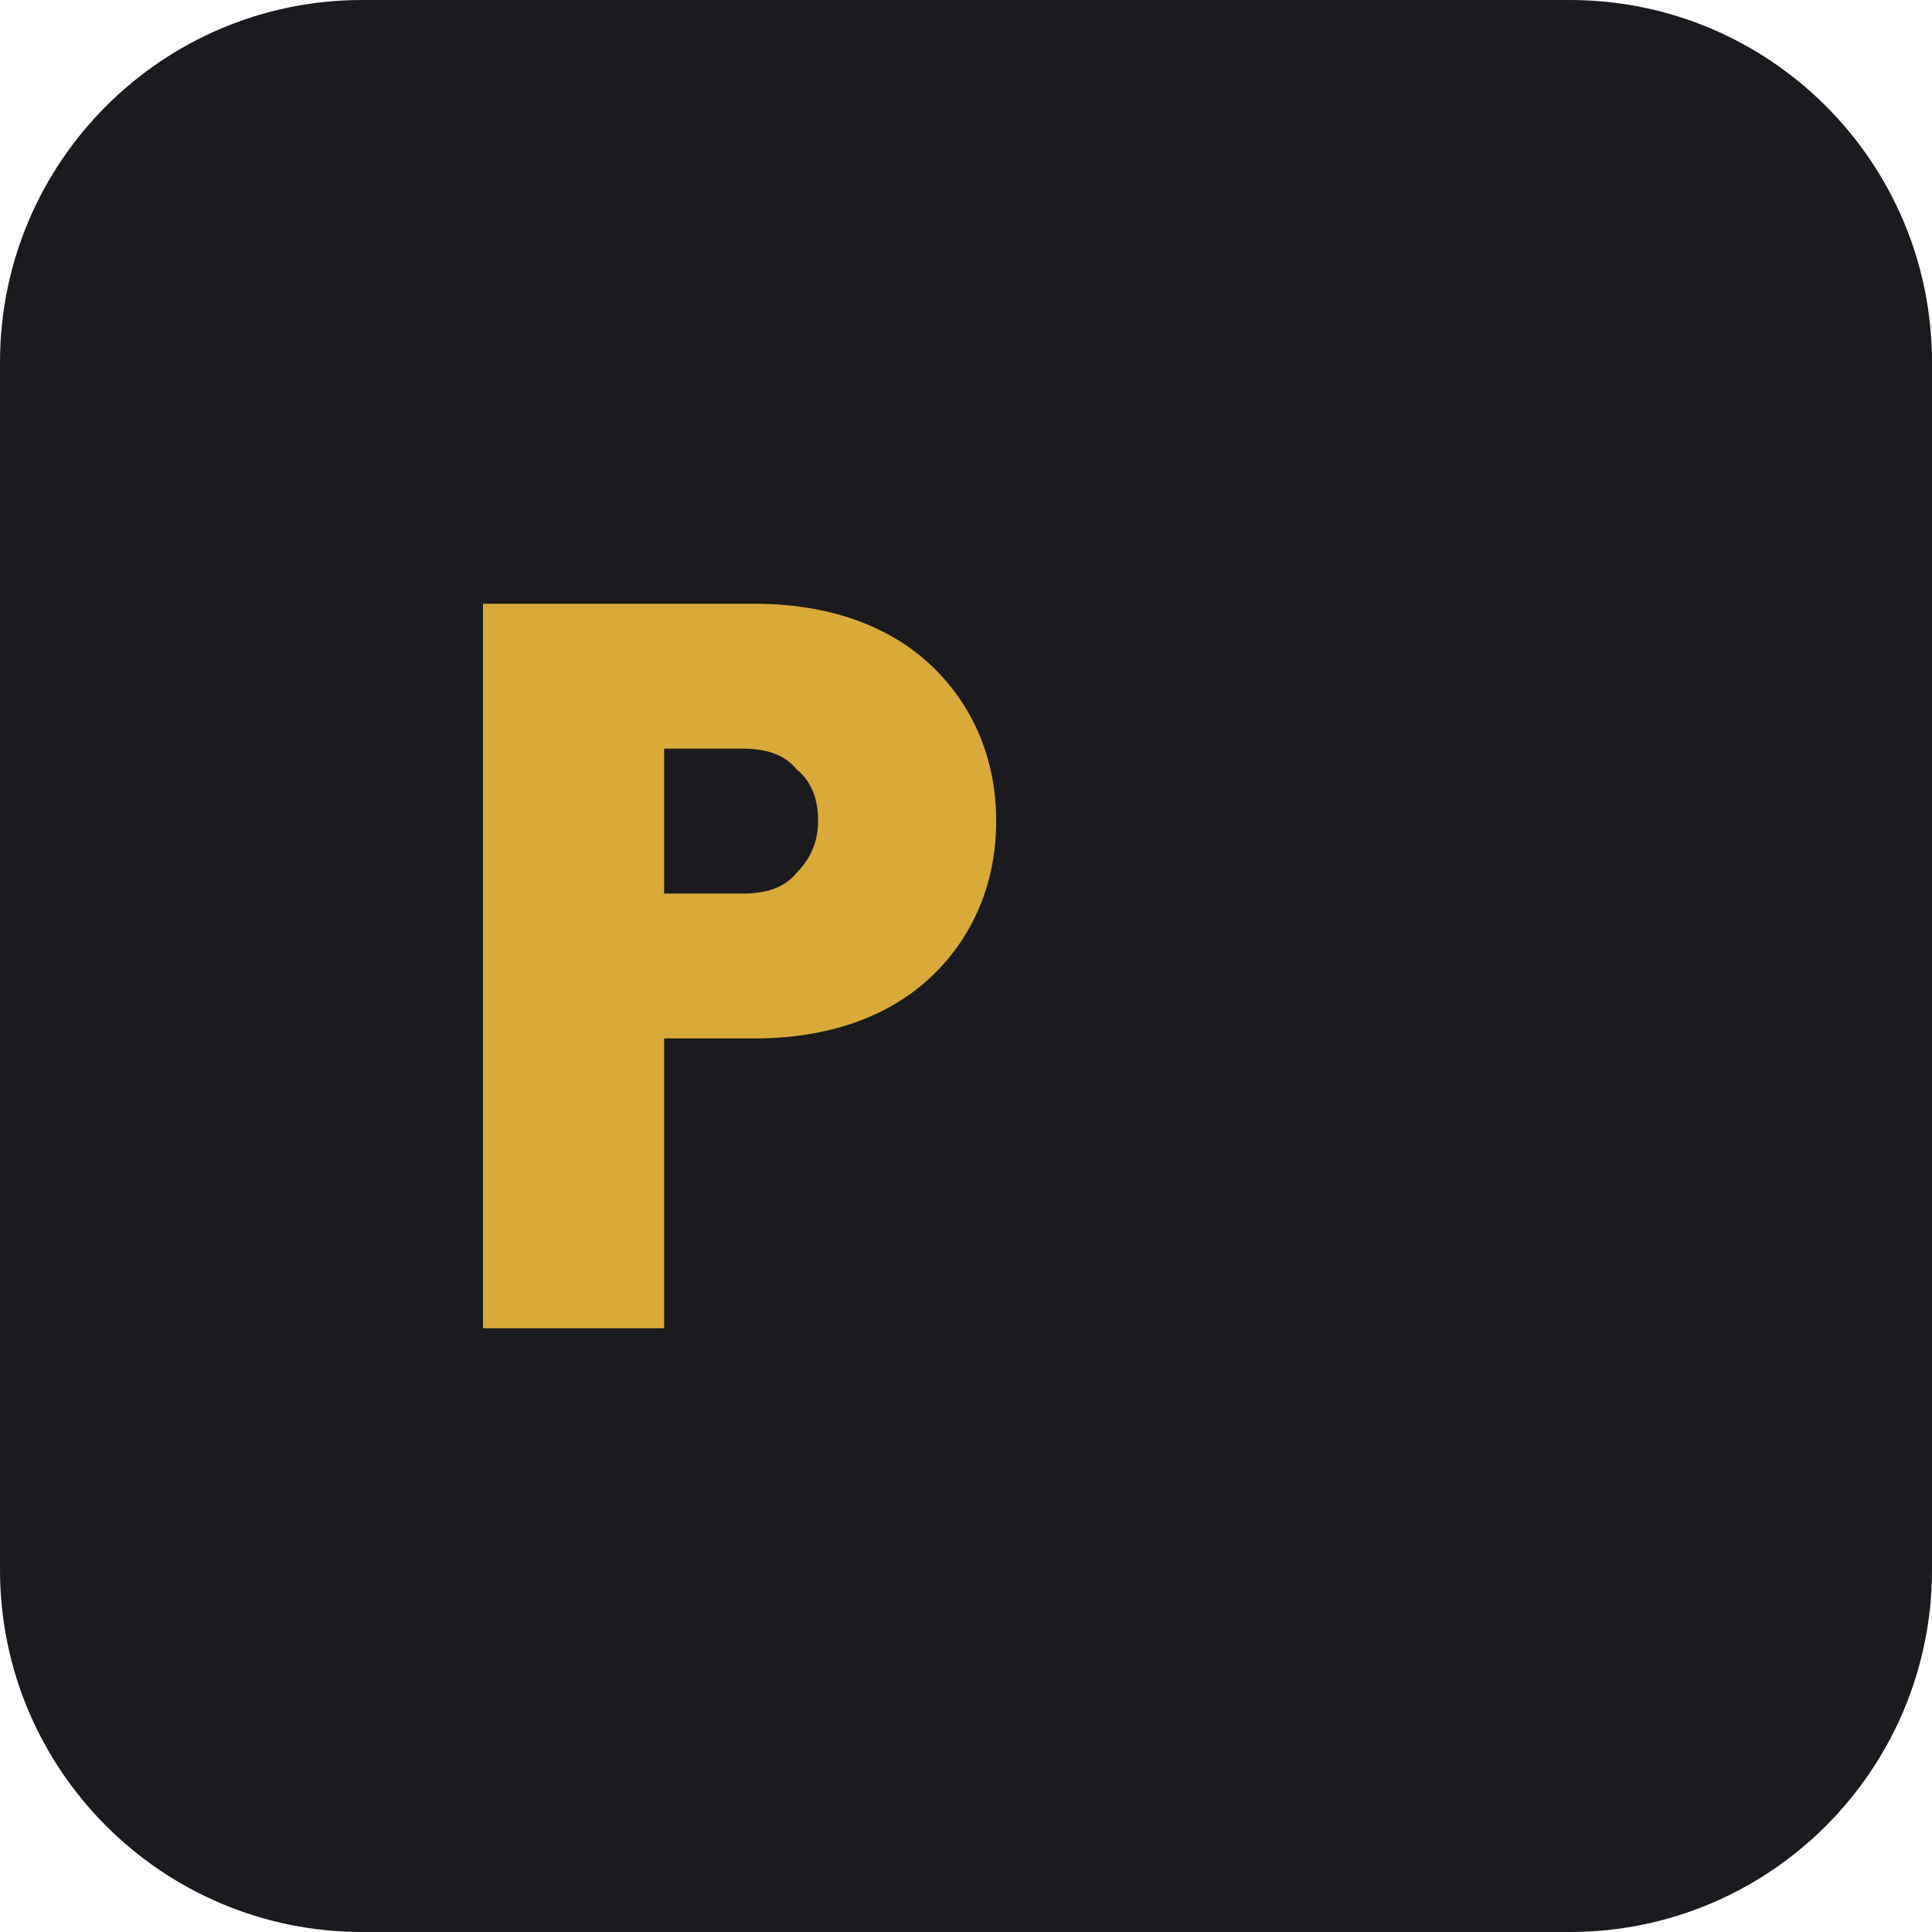
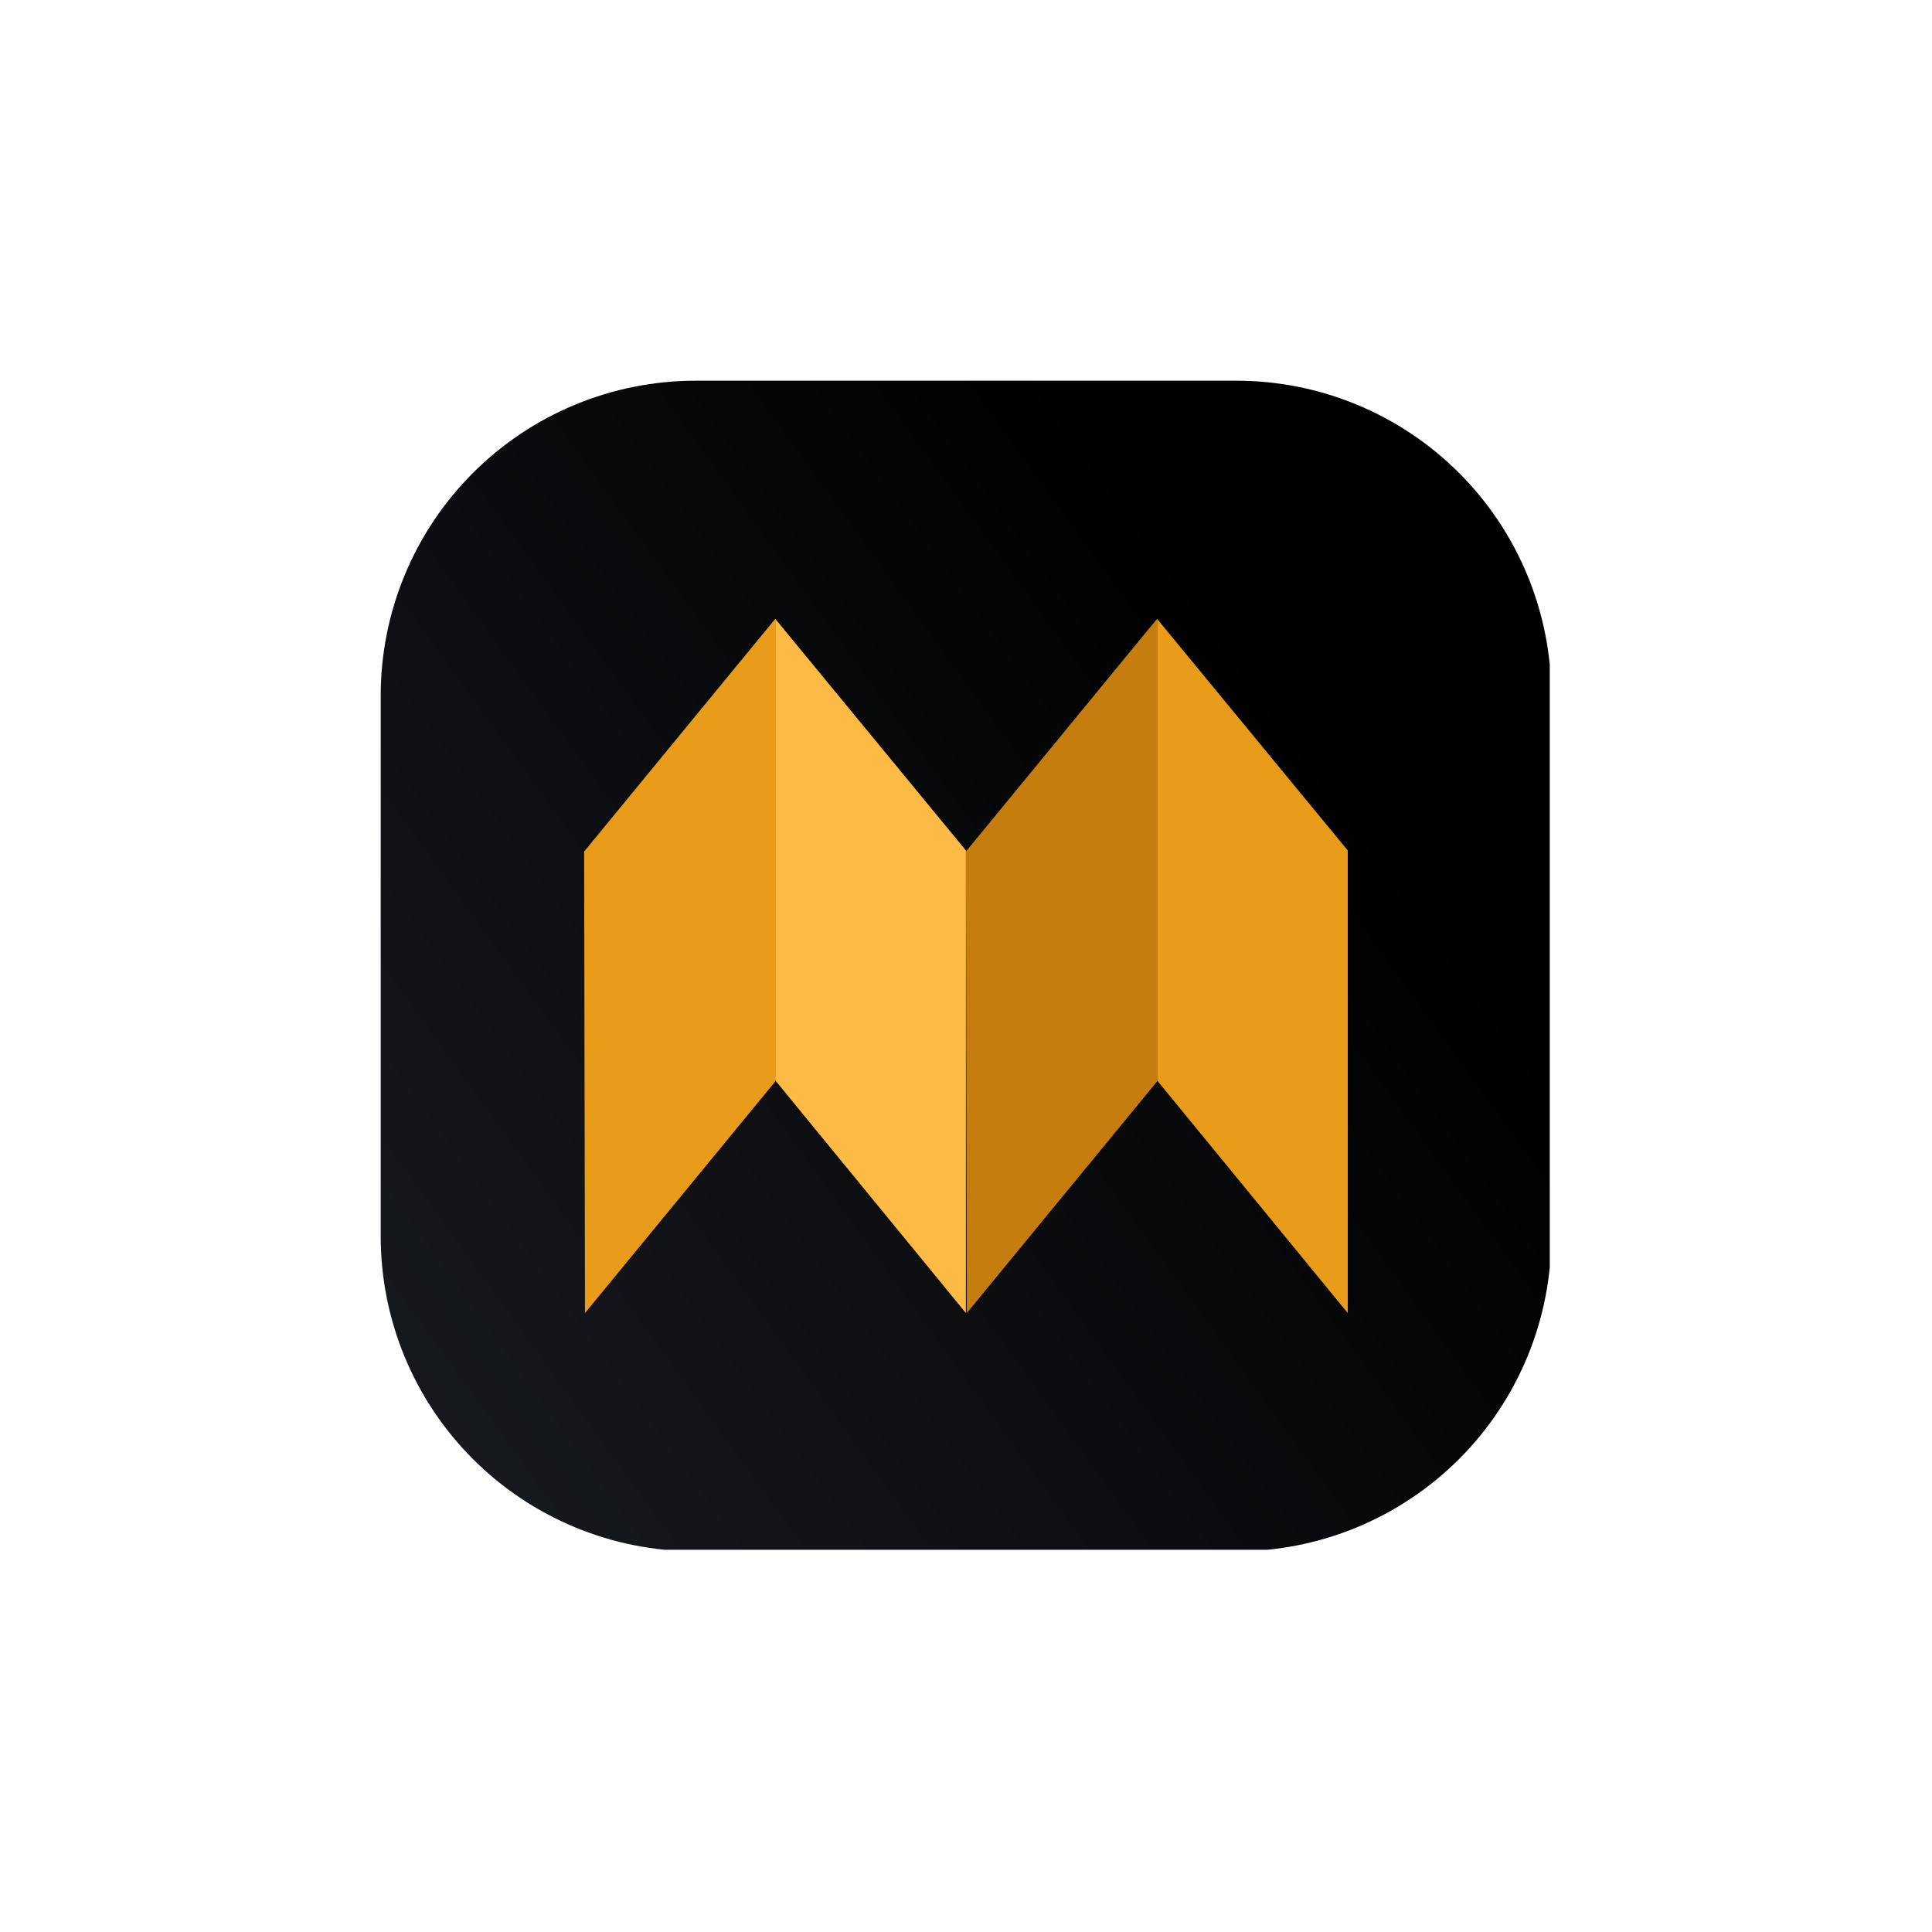
- <svg xmlns="http://www.w3.org/2000/svg" viewBox="0 0 32 32">
-   <rect width="32" height="32" rx="6" fill="#1a1a1f" />
-   <path d="M8 22V10h4.5c1.2 0 2.2.35 2.9 1 .7.65 1.1 1.55 1.1 2.6 0 1.05-.4 1.95-1.1 2.6-.7.65-1.7 1-2.9 1H11v4.8H8z M11 14.8h1.3c.4 0 .7-.1.9-.35.25-.25.35-.55.35-.85 0-.35-.1-.65-.35-.85-.2-.25-.5-.35-.9-.35H11v2.4z" fill="#d9aa38" />
+ <svg xmlns="http://www.w3.org/2000/svg" width="2000" zoomAndPan="magnify" viewBox="0 0 1500 1500" height="2000" preserveAspectRatio="xMidYMid meet" version="1.0">
+   <defs>
+     <clipPath id="13c7249214">
+       <path d="M 0.574 0.574 L 908.242 0.574 L 908.242 908.242 L 0.574 908.242 Z M 0.574 0.574 " clip-rule="nonzero" />
+     </clipPath>
+     <clipPath id="9206bd3d56">
+       <path d="M 245.078 0.574 L 664.918 0.574 C 668.922 0.574 672.922 0.676 676.918 0.871 C 680.914 1.066 684.902 1.359 688.887 1.754 C 692.867 2.145 696.836 2.637 700.797 3.223 C 704.754 3.809 708.695 4.492 712.621 5.273 C 716.543 6.055 720.445 6.93 724.328 7.902 C 728.211 8.875 732.066 9.941 735.895 11.105 C 739.723 12.266 743.523 13.52 747.289 14.867 C 751.059 16.215 754.789 17.656 758.488 19.188 C 762.184 20.719 765.84 22.34 769.457 24.051 C 773.074 25.762 776.648 27.559 780.176 29.445 C 783.707 31.332 787.188 33.305 790.617 35.363 C 794.051 37.418 797.43 39.559 800.758 41.781 C 804.086 44.004 807.355 46.309 810.57 48.691 C 813.785 51.074 816.938 53.535 820.031 56.074 C 823.125 58.613 826.152 61.227 829.117 63.914 C 832.082 66.602 834.98 69.359 837.809 72.188 C 840.637 75.02 843.398 77.914 846.082 80.879 C 848.77 83.844 851.383 86.875 853.922 89.969 C 856.461 93.062 858.922 96.215 861.305 99.43 C 863.688 102.645 865.992 105.914 868.215 109.242 C 870.438 112.566 872.578 115.945 874.637 119.379 C 876.695 122.812 878.664 126.293 880.551 129.82 C 882.438 133.352 884.238 136.922 885.949 140.539 C 887.656 144.156 889.277 147.816 890.809 151.512 C 892.34 155.207 893.781 158.941 895.129 162.707 C 896.477 166.477 897.73 170.273 898.895 174.102 C 900.055 177.934 901.121 181.789 902.094 185.668 C 903.066 189.551 903.945 193.453 904.723 197.379 C 905.504 201.305 906.188 205.246 906.777 209.203 C 907.363 213.16 907.852 217.133 908.246 221.113 C 908.637 225.094 908.93 229.086 909.129 233.082 C 909.324 237.078 909.422 241.078 909.422 245.078 L 909.422 664.918 C 909.422 668.922 909.324 672.922 909.129 676.918 C 908.93 680.914 908.637 684.902 908.246 688.887 C 907.852 692.867 907.363 696.836 906.777 700.797 C 906.188 704.754 905.504 708.695 904.723 712.621 C 903.945 716.543 903.066 720.445 902.094 724.328 C 901.121 728.211 900.055 732.066 898.895 735.895 C 897.73 739.723 896.477 743.523 895.129 747.289 C 893.781 751.059 892.34 754.789 890.809 758.488 C 889.277 762.184 887.656 765.84 885.949 769.457 C 884.238 773.074 882.438 776.648 880.551 780.176 C 878.664 783.707 876.695 787.188 874.637 790.617 C 872.578 794.051 870.438 797.43 868.215 800.758 C 865.992 804.086 863.688 807.355 861.305 810.57 C 858.922 813.785 856.461 816.938 853.922 820.031 C 851.383 823.125 848.77 826.152 846.082 829.117 C 843.398 832.082 840.637 834.98 837.809 837.809 C 834.98 840.637 832.082 843.398 829.117 846.082 C 826.152 848.77 823.125 851.383 820.031 853.922 C 816.938 856.461 813.785 858.922 810.57 861.305 C 807.355 863.688 804.086 865.992 800.758 868.215 C 797.43 870.438 794.051 872.578 790.617 874.637 C 787.188 876.695 783.707 878.664 780.176 880.551 C 776.648 882.438 773.074 884.238 769.457 885.945 C 765.84 887.656 762.184 889.277 758.488 890.809 C 754.789 892.34 751.059 893.781 747.289 895.129 C 743.523 896.477 739.723 897.73 735.895 898.895 C 732.066 900.055 728.211 901.121 724.328 902.094 C 720.445 903.066 716.543 903.941 712.621 904.723 C 708.695 905.504 704.754 906.188 700.797 906.777 C 696.836 907.363 692.867 907.852 688.887 908.246 C 684.902 908.637 680.914 908.93 676.918 909.129 C 672.922 909.324 668.922 909.422 664.918 909.422 L 245.078 909.422 C 241.078 909.422 237.078 909.324 233.082 909.129 C 229.086 908.93 225.094 908.637 221.113 908.246 C 217.133 907.852 213.16 907.363 209.203 906.777 C 205.246 906.188 201.305 905.504 197.379 904.723 C 193.453 903.945 189.551 903.066 185.668 902.094 C 181.789 901.121 177.934 900.055 174.102 898.895 C 170.273 897.73 166.477 896.477 162.707 895.129 C 158.941 893.781 155.207 892.34 151.512 890.809 C 147.816 889.277 144.156 887.656 140.539 885.945 C 136.922 884.238 133.352 882.438 129.82 880.551 C 126.293 878.664 122.812 876.695 119.379 874.637 C 115.945 872.578 112.566 870.438 109.242 868.215 C 105.914 865.992 102.645 863.688 99.43 861.305 C 96.215 858.922 93.062 856.461 89.969 853.922 C 86.875 851.383 83.844 848.77 80.879 846.082 C 77.914 843.398 75.02 840.637 72.188 837.809 C 69.359 834.98 66.602 832.082 63.914 829.117 C 61.227 826.152 58.613 823.125 56.074 820.031 C 53.539 816.938 51.074 813.785 48.691 810.57 C 46.309 807.355 44.004 804.086 41.781 800.758 C 39.559 797.43 37.418 794.051 35.363 790.617 C 33.305 787.188 31.332 783.707 29.445 780.176 C 27.559 776.648 25.762 773.074 24.051 769.457 C 22.34 765.84 20.719 762.184 19.188 758.488 C 17.656 754.789 16.215 751.059 14.867 747.289 C 13.52 743.523 12.266 739.723 11.105 735.895 C 9.941 732.066 8.875 728.211 7.902 724.328 C 6.93 720.445 6.055 716.543 5.273 712.621 C 4.492 708.695 3.809 704.754 3.223 700.797 C 2.637 696.836 2.145 692.867 1.754 688.887 C 1.359 684.902 1.066 680.914 0.871 676.918 C 0.676 672.922 0.574 668.922 0.574 664.918 L 0.574 245.078 C 0.574 241.078 0.676 237.078 0.871 233.082 C 1.066 229.086 1.359 225.094 1.754 221.113 C 2.145 217.133 2.637 213.16 3.223 209.203 C 3.809 205.246 4.492 201.305 5.273 197.379 C 6.055 193.453 6.93 189.551 7.902 185.668 C 8.875 181.789 9.941 177.934 11.105 174.102 C 12.266 170.273 13.52 166.477 14.867 162.707 C 16.215 158.941 17.656 155.207 19.188 151.512 C 20.719 147.816 22.34 144.156 24.051 140.539 C 25.762 136.922 27.559 133.352 29.445 129.82 C 31.332 126.293 33.305 122.812 35.363 119.379 C 37.418 115.945 39.559 112.566 41.781 109.242 C 44.004 105.914 46.309 102.645 48.691 99.43 C 51.074 96.215 53.539 93.062 56.074 89.969 C 58.613 86.875 61.227 83.844 63.914 80.879 C 66.602 77.914 69.359 75.02 72.188 72.188 C 75.02 69.359 77.914 66.602 80.879 63.914 C 83.844 61.227 86.875 58.613 89.969 56.074 C 93.062 53.535 96.215 51.074 99.43 48.691 C 102.645 46.309 105.914 44.004 109.242 41.781 C 112.566 39.559 115.945 37.418 119.379 35.363 C 122.812 33.305 126.293 31.332 129.82 29.445 C 133.352 27.559 136.922 25.762 140.539 24.051 C 144.156 22.34 147.816 20.719 151.512 19.188 C 155.207 17.656 158.941 16.215 162.707 14.867 C 166.477 13.52 170.273 12.266 174.102 11.105 C 177.934 9.941 181.789 8.875 185.668 7.902 C 189.551 6.93 193.453 6.055 197.379 5.273 C 201.305 4.492 205.246 3.809 209.203 3.223 C 213.16 2.637 217.133 2.145 221.113 1.754 C 225.094 1.359 229.086 1.066 233.082 0.871 C 237.078 0.676 241.078 0.574 245.078 0.574 Z M 245.078 0.574 " clip-rule="nonzero" />
+     </clipPath>
+     <linearGradient x1="21.457" gradientTransform="matrix(0, -3.851043, 3.851043, 0, 0.576092, 909.4222)" y1="-15.317" x2="214.503" gradientUnits="userSpaceOnUse" y2="251.26" id="9452cf17d0">
+       <stop stop-opacity="1" stop-color="rgb(9.431%, 10.513%, 13.055%)" offset="0" />
+       <stop stop-opacity="1" stop-color="rgb(9.332%, 10.403%, 12.92%)" offset="0.016" />
+       <stop stop-opacity="1" stop-color="rgb(9.135%, 10.184%, 12.646%)" offset="0.031" />
+       <stop stop-opacity="1" stop-color="rgb(8.939%, 9.964%, 12.373%)" offset="0.047" />
+       <stop stop-opacity="1" stop-color="rgb(8.742%, 9.744%, 12.102%)" offset="0.062" />
+       <stop stop-opacity="1" stop-color="rgb(8.545%, 9.526%, 11.829%)" offset="0.078" />
+       <stop stop-opacity="1" stop-color="rgb(8.348%, 9.306%, 11.557%)" offset="0.094" />
+       <stop stop-opacity="1" stop-color="rgb(8.151%, 9.087%, 11.284%)" offset="0.109" />
+       <stop stop-opacity="1" stop-color="rgb(7.954%, 8.867%, 11.012%)" offset="0.125" />
+       <stop stop-opacity="1" stop-color="rgb(7.758%, 8.647%, 10.739%)" offset="0.141" />
+       <stop stop-opacity="1" stop-color="rgb(7.561%, 8.429%, 10.468%)" offset="0.156" />
+       <stop stop-opacity="1" stop-color="rgb(7.364%, 8.209%, 10.194%)" offset="0.172" />
+       <stop stop-opacity="1" stop-color="rgb(7.167%, 7.99%, 9.923%)" offset="0.188" />
+       <stop stop-opacity="1" stop-color="rgb(6.97%, 7.77%, 9.65%)" offset="0.203" />
+       <stop stop-opacity="1" stop-color="rgb(6.773%, 7.552%, 9.378%)" offset="0.219" />
+       <stop stop-opacity="1" stop-color="rgb(6.577%, 7.332%, 9.105%)" offset="0.234" />
+       <stop stop-opacity="1" stop-color="rgb(6.38%, 7.112%, 8.833%)" offset="0.25" />
+       <stop stop-opacity="1" stop-color="rgb(6.183%, 6.892%, 8.56%)" offset="0.266" />
+       <stop stop-opacity="1" stop-color="rgb(5.986%, 6.674%, 8.287%)" offset="0.281" />
+       <stop stop-opacity="1" stop-color="rgb(5.789%, 6.454%, 8.015%)" offset="0.297" />
+       <stop stop-opacity="1" stop-color="rgb(5.592%, 6.235%, 7.742%)" offset="0.312" />
+       <stop stop-opacity="1" stop-color="rgb(5.396%, 6.015%, 7.471%)" offset="0.328" />
+       <stop stop-opacity="1" stop-color="rgb(5.199%, 5.797%, 7.198%)" offset="0.344" />
+       <stop stop-opacity="1" stop-color="rgb(5.002%, 5.577%, 6.926%)" offset="0.359" />
+       <stop stop-opacity="1" stop-color="rgb(4.805%, 5.357%, 6.653%)" offset="0.375" />
+       <stop stop-opacity="1" stop-color="rgb(4.608%, 5.138%, 6.381%)" offset="0.391" />
+       <stop stop-opacity="1" stop-color="rgb(4.411%, 4.919%, 6.108%)" offset="0.406" />
+       <stop stop-opacity="1" stop-color="rgb(4.214%, 4.7%, 5.836%)" offset="0.42" />
+       <stop stop-opacity="1" stop-color="rgb(4.117%, 4.59%, 5.701%)" offset="0.422" />
+       <stop stop-opacity="1" stop-color="rgb(4.018%, 4.48%, 5.563%)" offset="0.438" />
+       <stop stop-opacity="1" stop-color="rgb(3.821%, 4.26%, 5.292%)" offset="0.453" />
+       <stop stop-opacity="1" stop-color="rgb(3.624%, 4.041%, 5.019%)" offset="0.469" />
+       <stop stop-opacity="1" stop-color="rgb(3.429%, 3.822%, 4.745%)" offset="0.484" />
+       <stop stop-opacity="1" stop-color="rgb(3.232%, 3.603%, 4.474%)" offset="0.5" />
+       <stop stop-opacity="1" stop-color="rgb(3.035%, 3.383%, 4.201%)" offset="0.516" />
+       <stop stop-opacity="1" stop-color="rgb(2.838%, 3.163%, 3.929%)" offset="0.531" />
+       <stop stop-opacity="1" stop-color="rgb(2.641%, 2.945%, 3.656%)" offset="0.547" />
+       <stop stop-opacity="1" stop-color="rgb(2.444%, 2.725%, 3.384%)" offset="0.562" />
+       <stop stop-opacity="1" stop-color="rgb(2.248%, 2.505%, 3.111%)" offset="0.578" />
+       <stop stop-opacity="1" stop-color="rgb(2.051%, 2.286%, 2.84%)" offset="0.58" />
+       <stop stop-opacity="1" stop-color="rgb(1.953%, 2.177%, 2.704%)" offset="0.594" />
+       <stop stop-opacity="1" stop-color="rgb(1.854%, 2.068%, 2.567%)" offset="0.609" />
+       <stop stop-opacity="1" stop-color="rgb(1.657%, 1.848%, 2.295%)" offset="0.625" />
+       <stop stop-opacity="1" stop-color="rgb(1.46%, 1.628%, 2.022%)" offset="0.641" />
+       <stop stop-opacity="1" stop-color="rgb(1.263%, 1.408%, 1.75%)" offset="0.656" />
+       <stop stop-opacity="1" stop-color="rgb(1.067%, 1.19%, 1.477%)" offset="0.672" />
+       <stop stop-opacity="1" stop-color="rgb(0.87%, 0.97%, 1.205%)" offset="0.688" />
+       <stop stop-opacity="1" stop-color="rgb(0.673%, 0.751%, 0.932%)" offset="0.703" />
+       <stop stop-opacity="1" stop-color="rgb(0.476%, 0.531%, 0.659%)" offset="0.719" />
+       <stop stop-opacity="1" stop-color="rgb(0.279%, 0.311%, 0.388%)" offset="0.734" />
+       <stop stop-opacity="1" stop-color="rgb(0.09%, 0.101%, 0.125%)" offset="0.75" />
+       <stop stop-opacity="1" stop-color="rgb(0%, 0%, 0%)" offset="1" />
+     </linearGradient>
+     <clipPath id="62f4bb359a">
+       <path d="M 158.082 185.457 L 307 185.457 L 307 725 L 158.082 725 Z M 158.082 185.457 " clip-rule="nonzero" />
+     </clipPath>
+     <clipPath id="b79a70549d">
+       <path d="M 306 185.457 L 455 185.457 L 455 725 L 306 725 Z M 306 185.457 " clip-rule="nonzero" />
+     </clipPath>
+     <clipPath id="d5b89cabeb">
+       <path d="M 454 185.457 L 604 185.457 L 604 725 L 454 725 Z M 454 185.457 " clip-rule="nonzero" />
+     </clipPath>
+     <clipPath id="a12e486d01">
+       <path d="M 603 185.457 L 751.555 185.457 L 751.555 725 L 603 725 Z M 603 185.457 " clip-rule="nonzero" />
+     </clipPath>
+     <clipPath id="1638f417e1">
+       <rect x="0" width="910" y="0" height="910" />
+     </clipPath>
+   </defs>
+   <g transform="matrix(1, 0, 0, 1, 295, 295)">
+     <g clip-path="url(#1638f417e1)">
+       <g clip-path="url(#13c7249214)">
+         <g clip-path="url(#9206bd3d56)">
+           <path fill="url(#9452cf17d0)" d="M 0.574 908.242 L 908.242 908.242 L 908.242 0.574 L 0.574 0.574 Z M 0.574 908.242 " fill-rule="nonzero" />
+         </g>
+       </g>
+       <g clip-path="url(#62f4bb359a)">
+         <path fill="#e89c1a" d="M 159.18 724.473 L 306.91 544.633 L 306.91 185.457 L 158.508 366.133 Z M 159.18 724.473 " fill-opacity="1" fill-rule="nonzero" />
+       </g>
+       <g clip-path="url(#b79a70549d)">
+         <path fill="#fdba44" d="M 306.91 185.457 L 454.934 365.297 L 454.934 724.473 L 306.91 543.797 Z M 306.91 185.457 " fill-opacity="1" fill-rule="nonzero" />
+       </g>
+       <g clip-path="url(#d5b89cabeb)">
+         <path fill="#c57e0e" d="M 455.605 724.473 L 603.336 544.633 L 603.336 185.457 L 454.934 366.133 Z M 455.605 724.473 " fill-opacity="1" fill-rule="nonzero" />
+       </g>
+       <g clip-path="url(#a12e486d01)">
+         <path fill="#e89c1a" d="M 603.336 185.457 L 751.402 365.297 L 751.402 724.473 L 603.336 543.797 Z M 603.336 185.457 " fill-opacity="1" fill-rule="nonzero" />
+       </g>
+     </g>
+   </g>
</svg>
